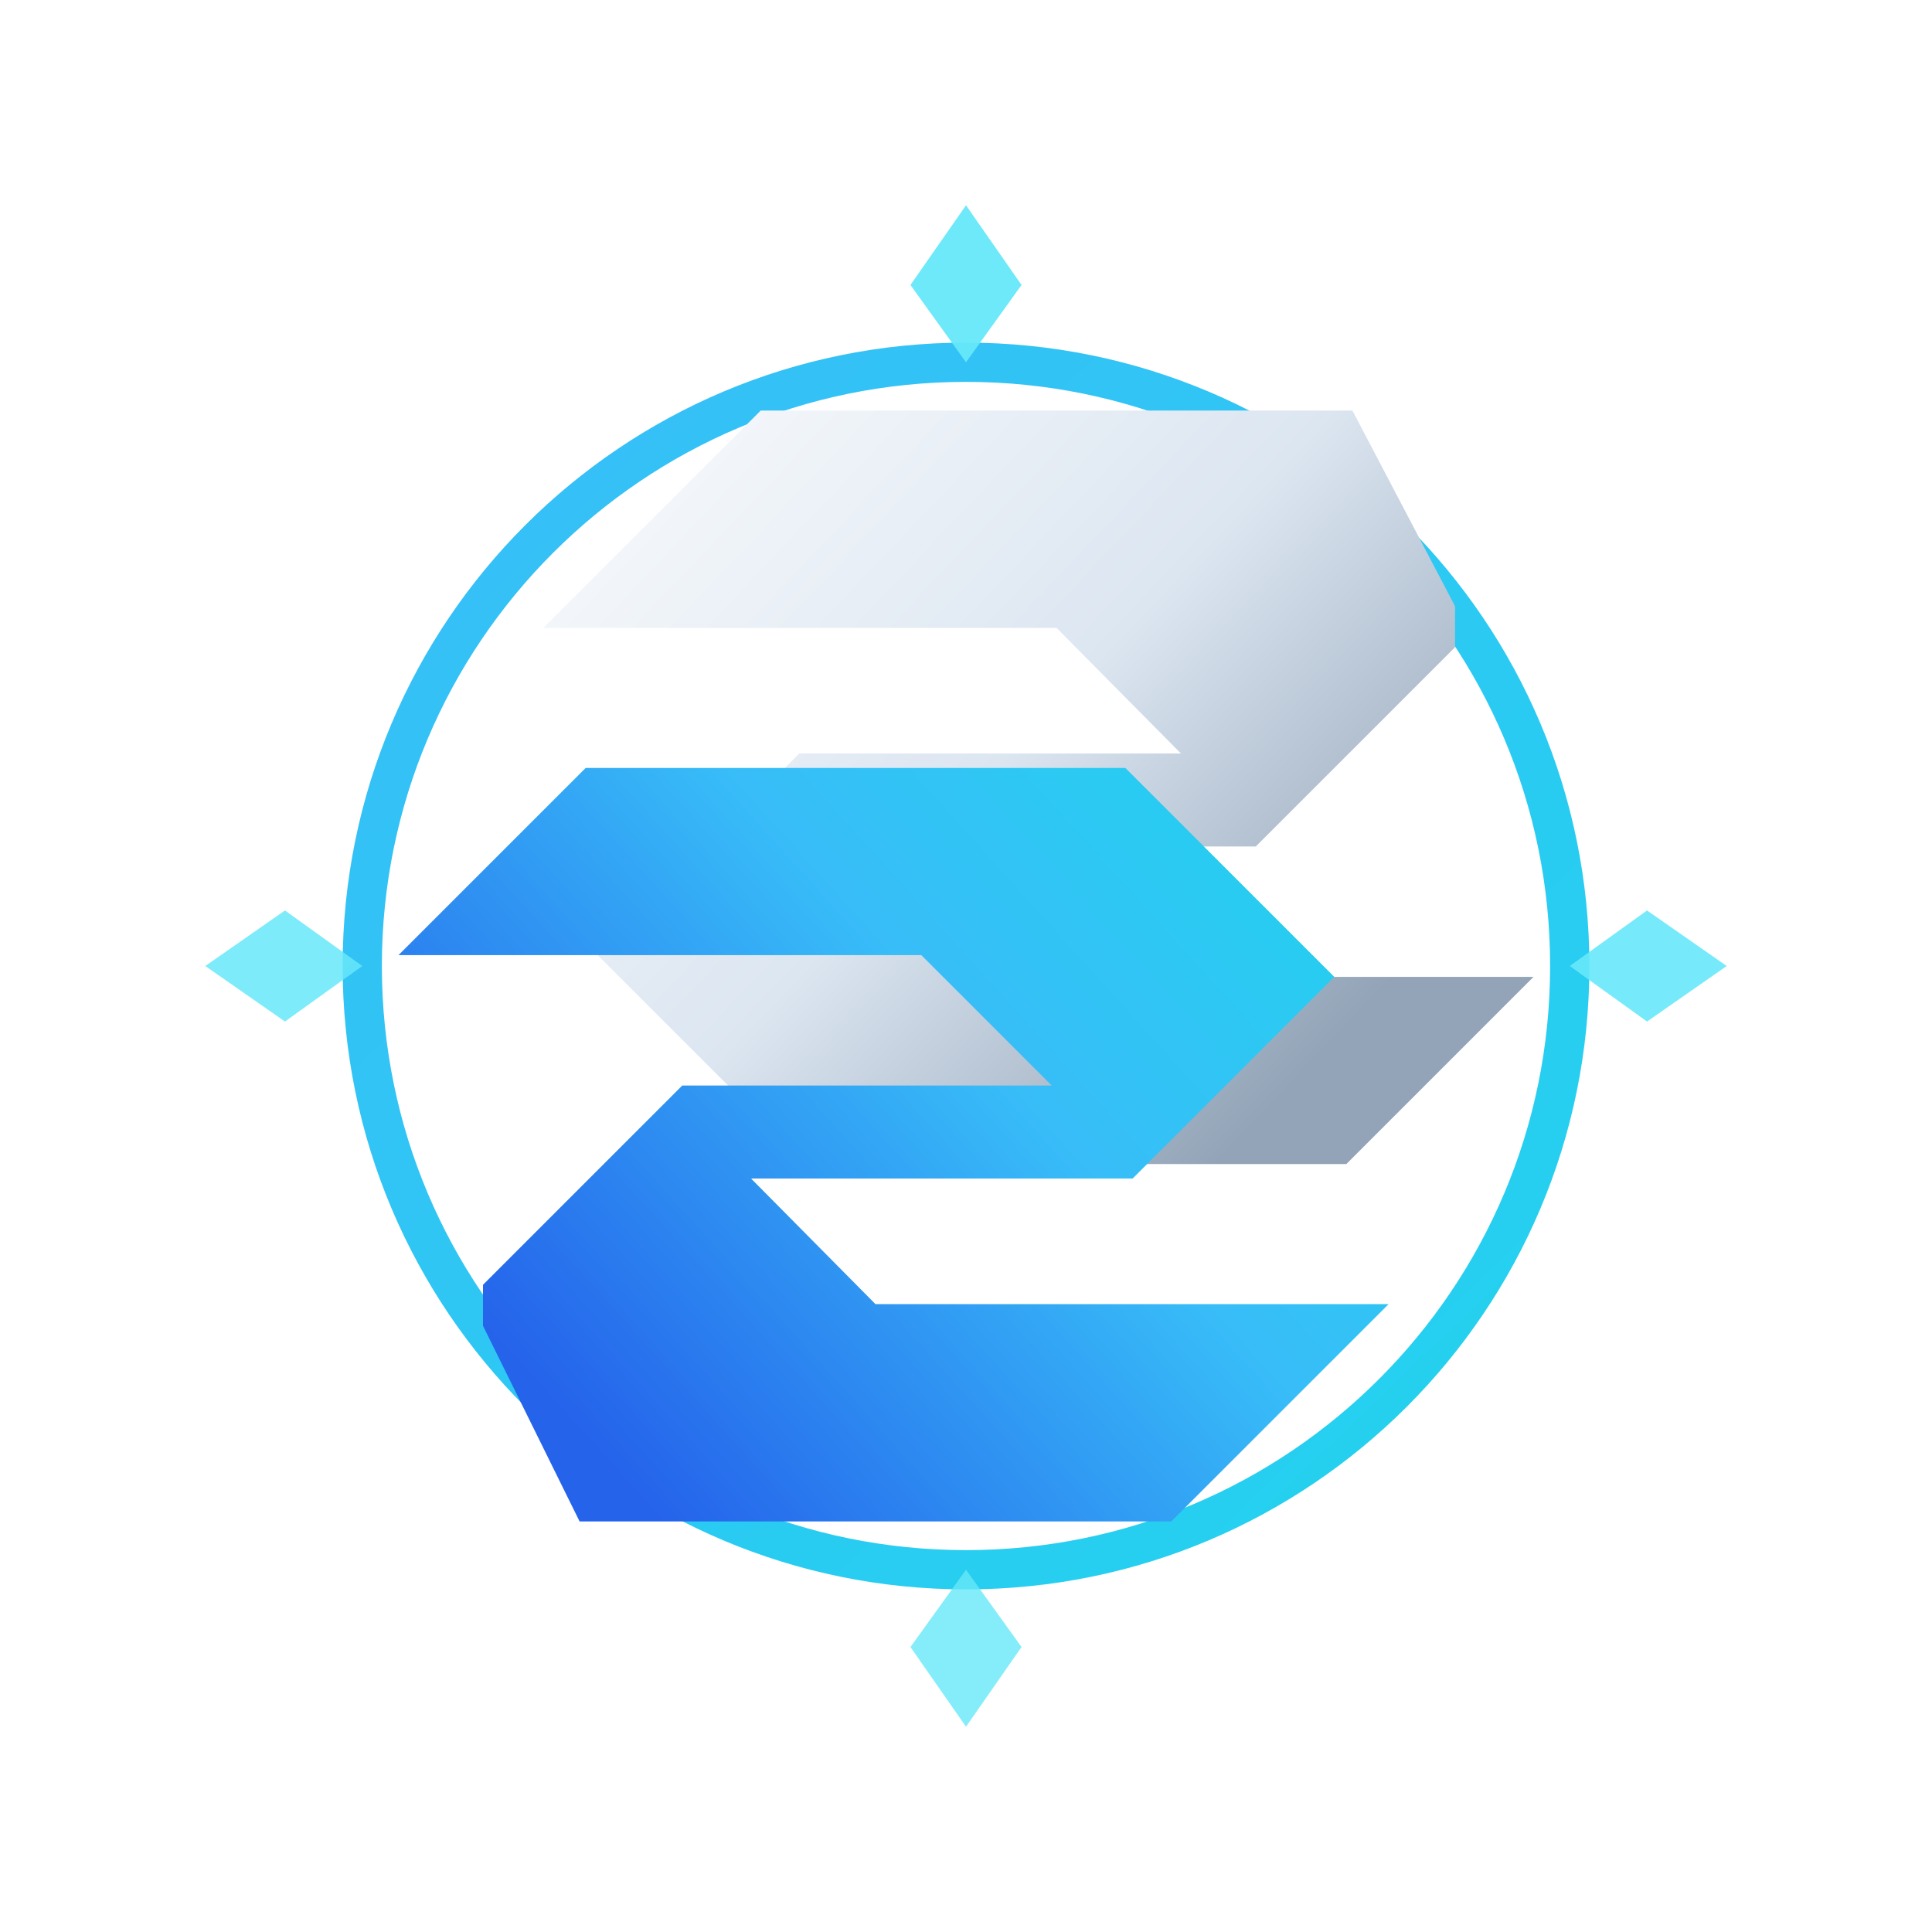
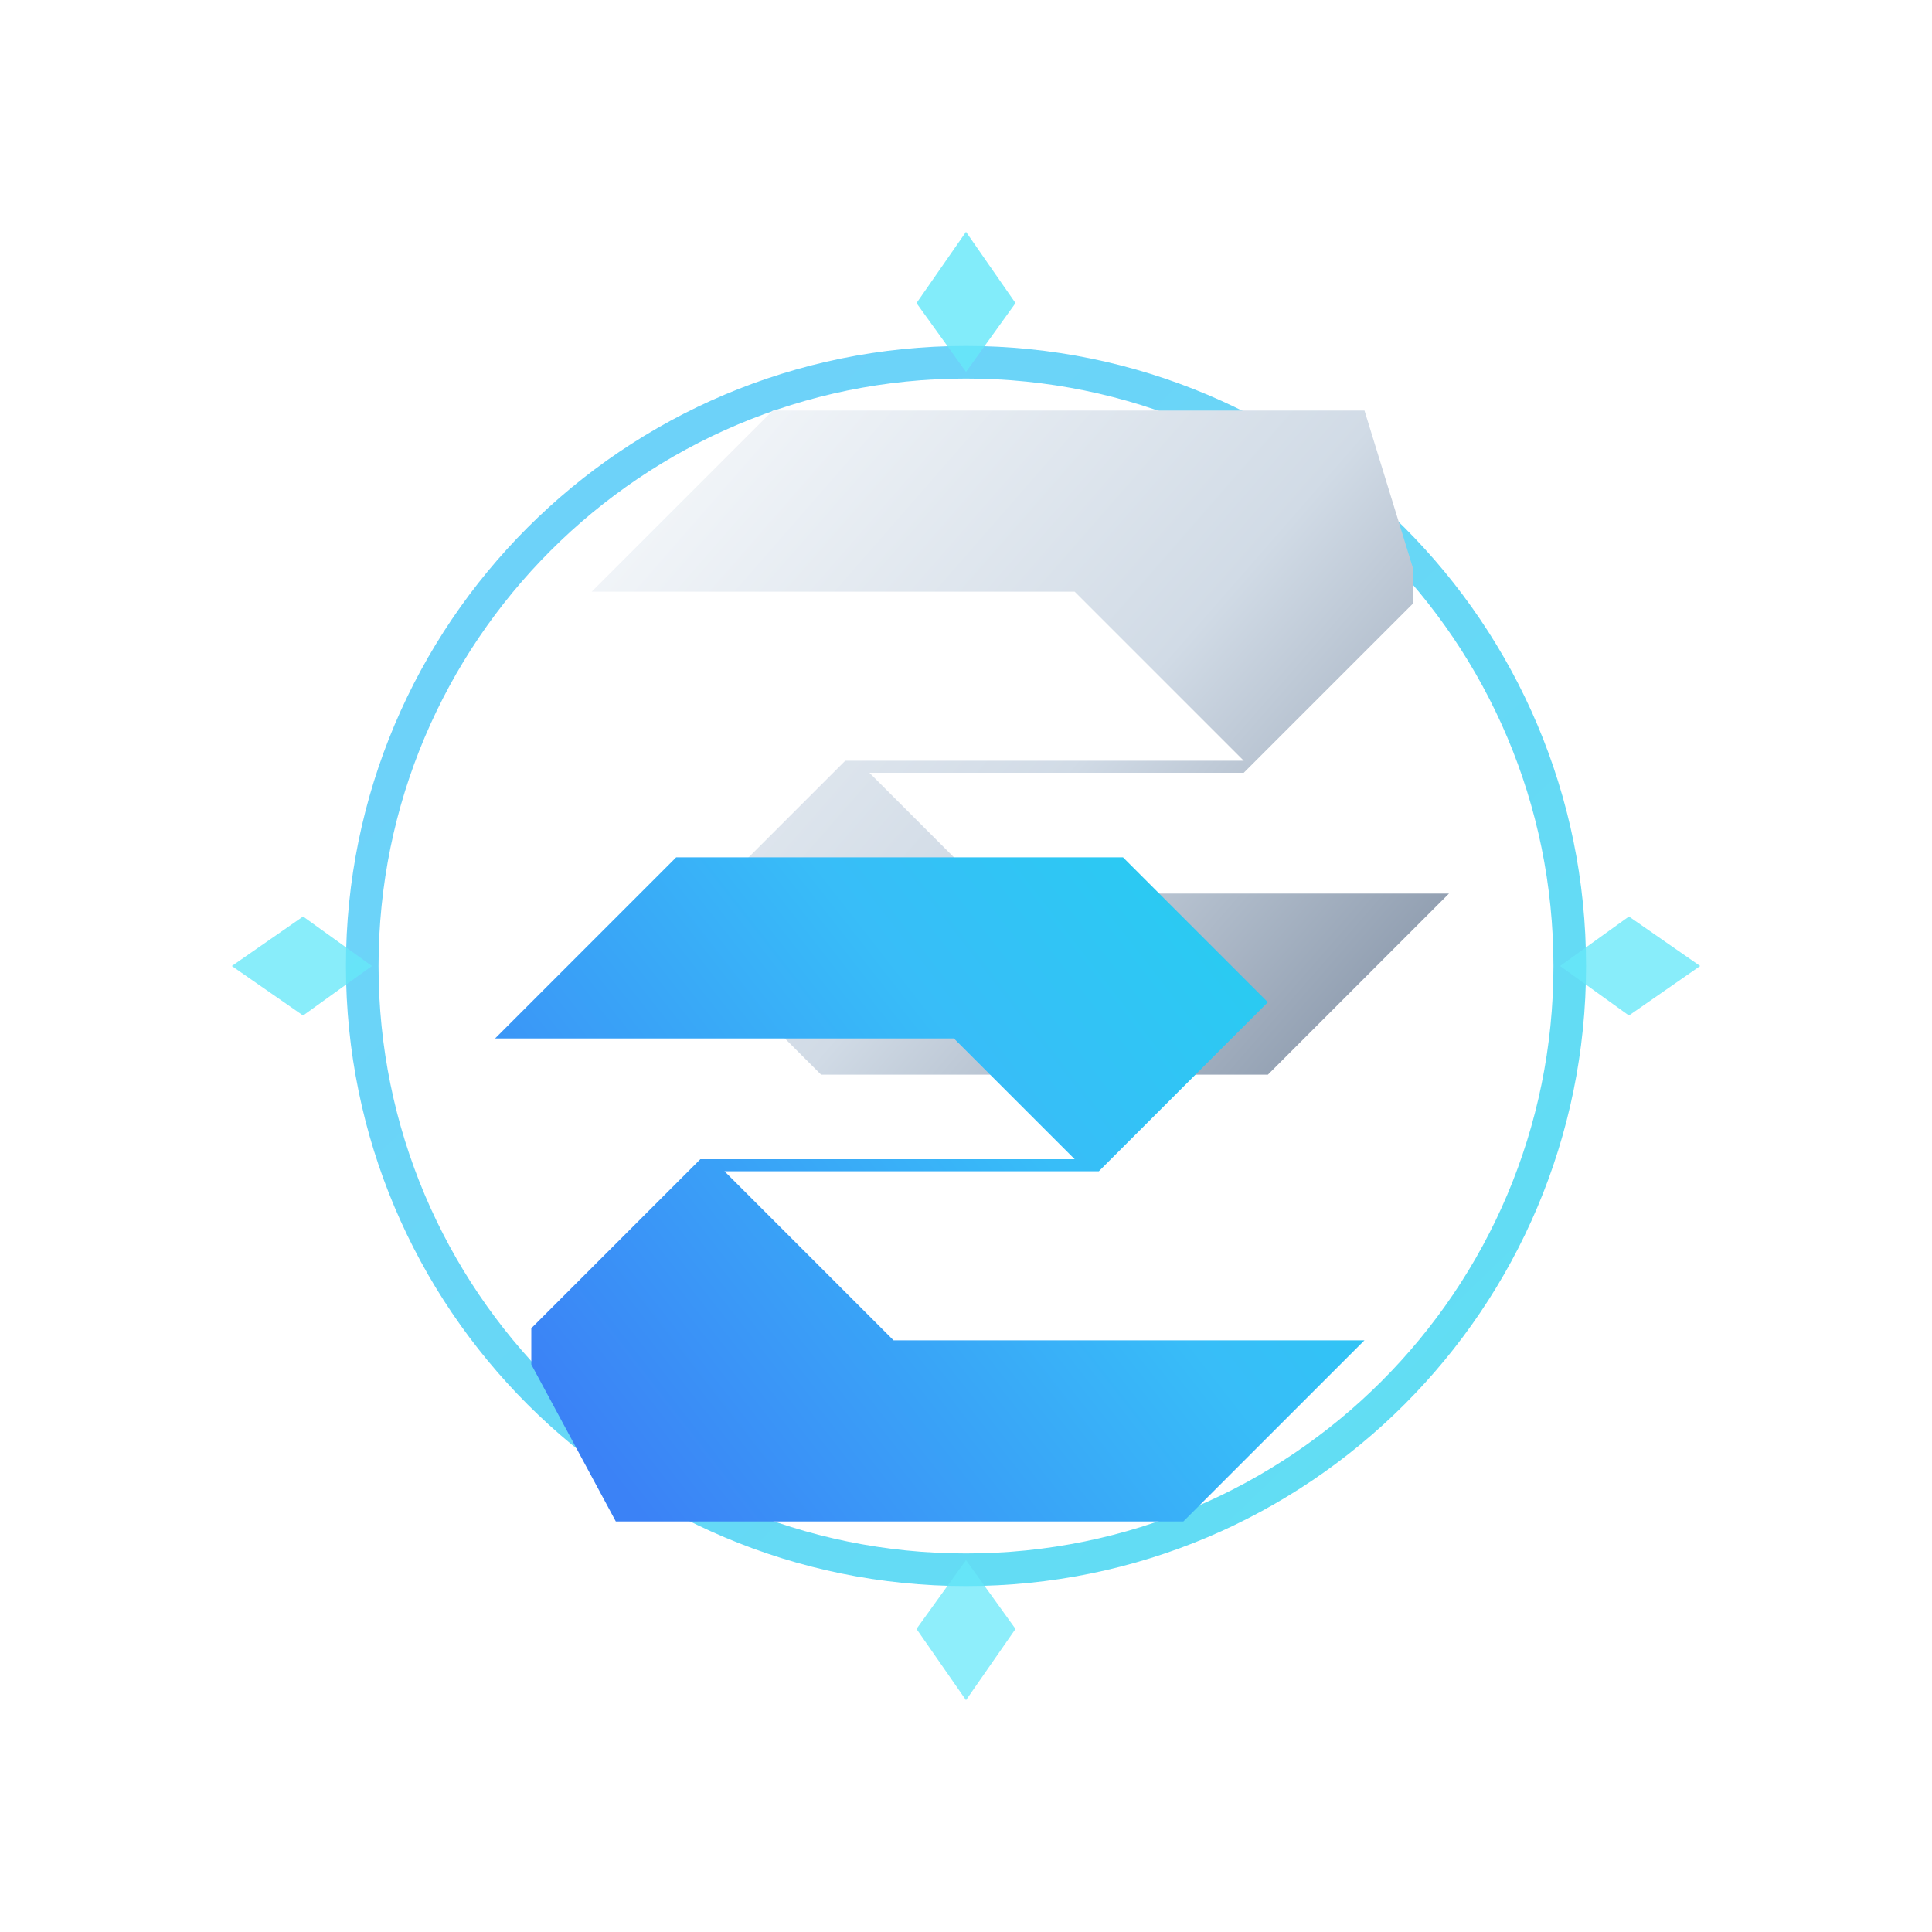
<svg xmlns="http://www.w3.org/2000/svg" viewBox="0 0 160 160" role="img" aria-labelledby="logo-title">
  <defs>
    <linearGradient id="ring-gradient" x1="31" y1="29" x2="129" y2="131" gradientUnits="userSpaceOnUse">
      <stop offset="0" stop-color="#38BDF8" />
      <stop offset="1" stop-color="#22D3EE" />
    </linearGradient>
-     <linearGradient id="upper-ribbon-gradient" x1="46" y1="38" x2="104" y2="93" gradientUnits="userSpaceOnUse">
+     <linearGradient id="upper-ribbon-gradient" x1="50" y1="34" x2="113" y2="89" gradientUnits="userSpaceOnUse">
      <stop offset="0" stop-color="#F8FAFC" />
-       <stop offset="0.55" stop-color="#DCE6F1" />
-       <stop offset="1" stop-color="#93A4B8" />
+       <stop offset="0.58" stop-color="#D1DBE6" />
+       <stop offset="1" stop-color="#8A98AB" />
    </linearGradient>
-     <linearGradient id="lower-ribbon-gradient" x1="52" y1="123" x2="114" y2="67" gradientUnits="userSpaceOnUse">
-       <stop offset="0" stop-color="#2563EB" />
+     <linearGradient id="lower-ribbon-gradient" x1="52" y1="124" x2="116" y2="74" gradientUnits="userSpaceOnUse">
+       <stop offset="0" stop-color="#3B82F6" />
      <stop offset="0.55" stop-color="#38BDF8" />
      <stop offset="1" stop-color="#22D3EE" />
    </linearGradient>
  </defs>
-   <circle cx="80" cy="80" r="50" fill="none" stroke="url(#ring-gradient)" stroke-width="3.25" />
-   <path d="M80 17l4.6 6.6L80 30l-4.6-6.4L80 17Z" fill="#67E8F9" opacity="0.95" />
-   <path d="M143 80l-6.6 4.6L130 80l6.4-4.6L143 80Z" fill="#67E8F9" opacity="0.9" />
-   <path d="M80 143l-4.6-6.6L80 130l4.6 6.4L80 143Z" fill="#67E8F9" opacity="0.8" />
-   <path d="M17 80l6.6-4.6L30 80l-6.4 4.6L17 80Z" fill="#67E8F9" opacity="0.85" />
-   <path id="upper-ribbon" d="M112 34H63L45 52H87.5L97.8 62.4H66.2L49.5 79.1 66.8 96.4H111.5L127 80.9H84.2L73.4 70.1H104L120.5 53.6V50.2L112 34Z" fill="url(#upper-ribbon-gradient)" />
-   <path id="lower-ribbon" d="M48 126H97L115 108H72.5L62.2 97.6H93.8L110.5 80.9 93.2 63.6H48.5L33 79.1H76.3L87.1 89.9H56.5L40 106.4V109.8L48 126Z" fill="url(#lower-ribbon-gradient)" />
+   <circle cx="80" cy="80" r="50" fill="none" stroke="url(#ring-gradient)" stroke-width="2.7" opacity="0.72" />
+   <path d="M80 19.2l4.1 5.9L80 30.8l-4.1-5.7L80 19.2Z" fill="#67E8F9" opacity="0.82" />
+   <path d="M140.8 80l-5.9 4.1-5.7-4.1 5.7-4.1 5.9 4.1Z" fill="#67E8F9" opacity="0.78" />
+   <path d="M80 140.8l-4.1-5.9 4.1-5.7 4.1 5.7-4.1 5.9Z" fill="#67E8F9" opacity="0.74" />
+   <path d="M19.2 80l5.9-4.1 5.7 4.1-5.7 4.1-5.9-4.1Z" fill="#67E8F9" opacity="0.78" />
+   <path id="upper-ribbon" d="M113 34H64L49 49H89L103 63H70L56 77L68 89H105L120 74H82L72 64H103L117 50V47L113 34Z" fill="url(#upper-ribbon-gradient)" />
+   <path id="lower-ribbon" d="M51 126H98L113 111H74L60 97H91L105 83 93 71H56L41 86H79L89 96H58L44 110V113L51 126Z" fill="url(#lower-ribbon-gradient)" />
</svg>
